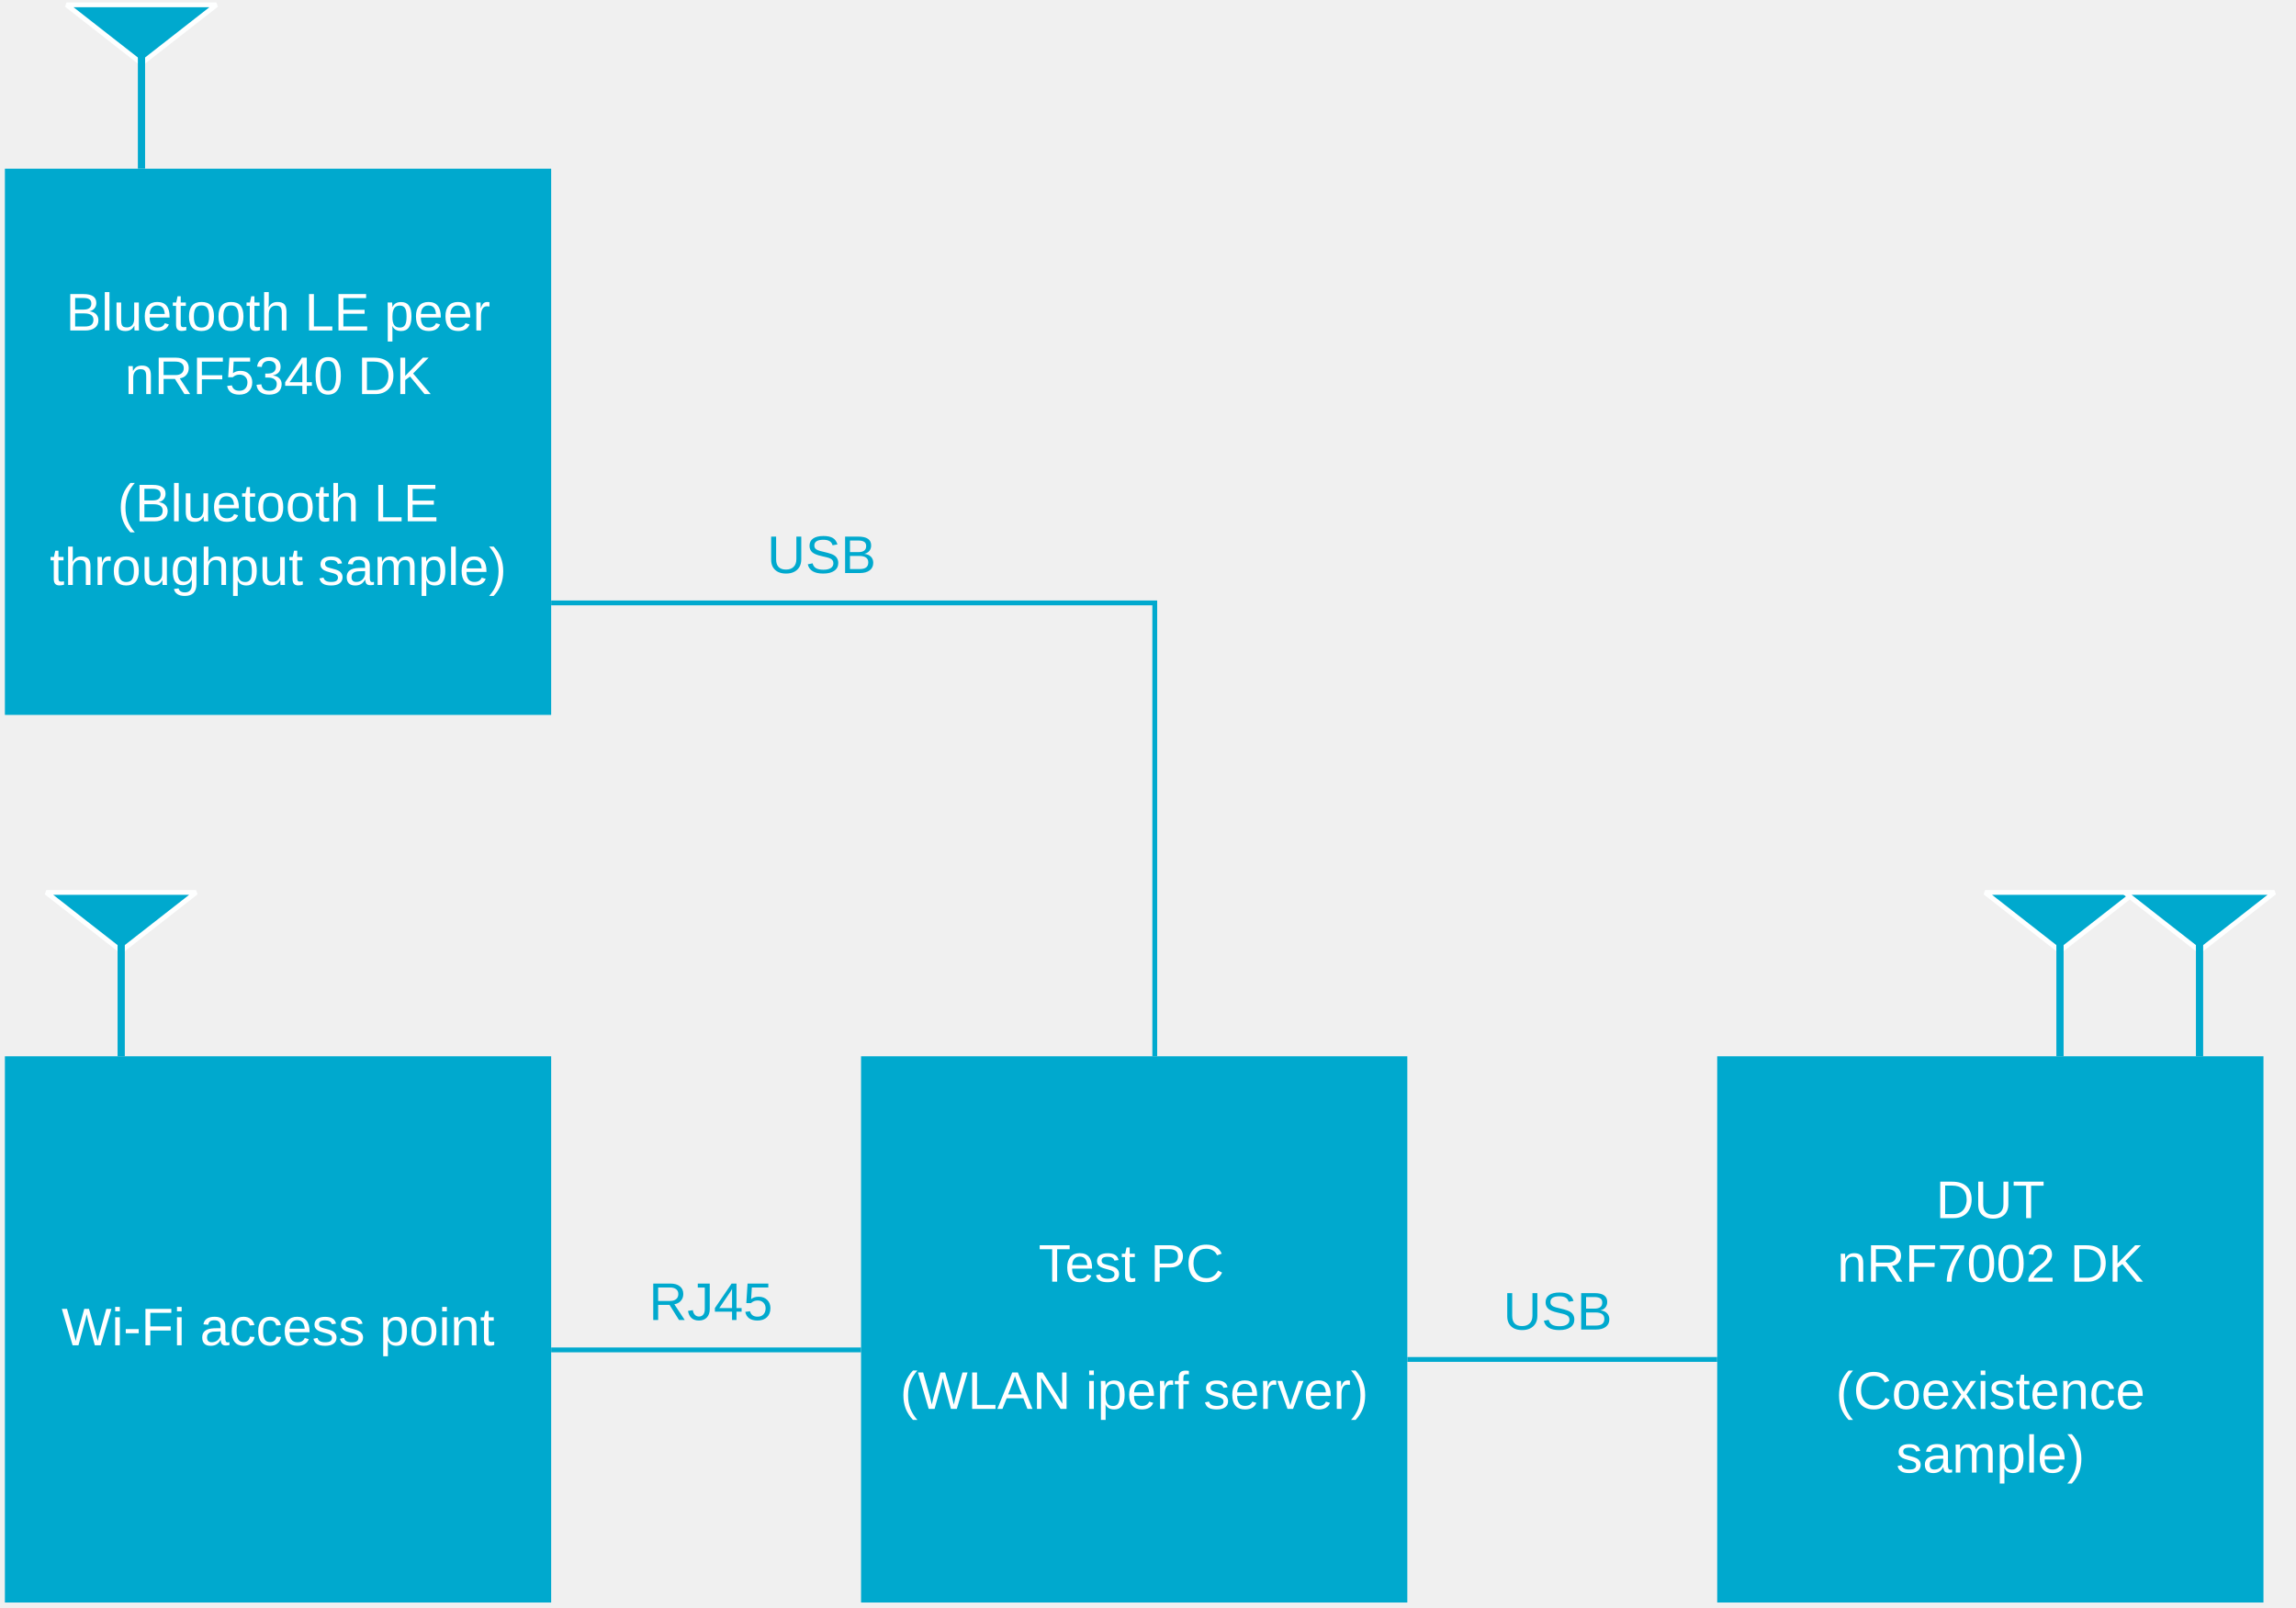
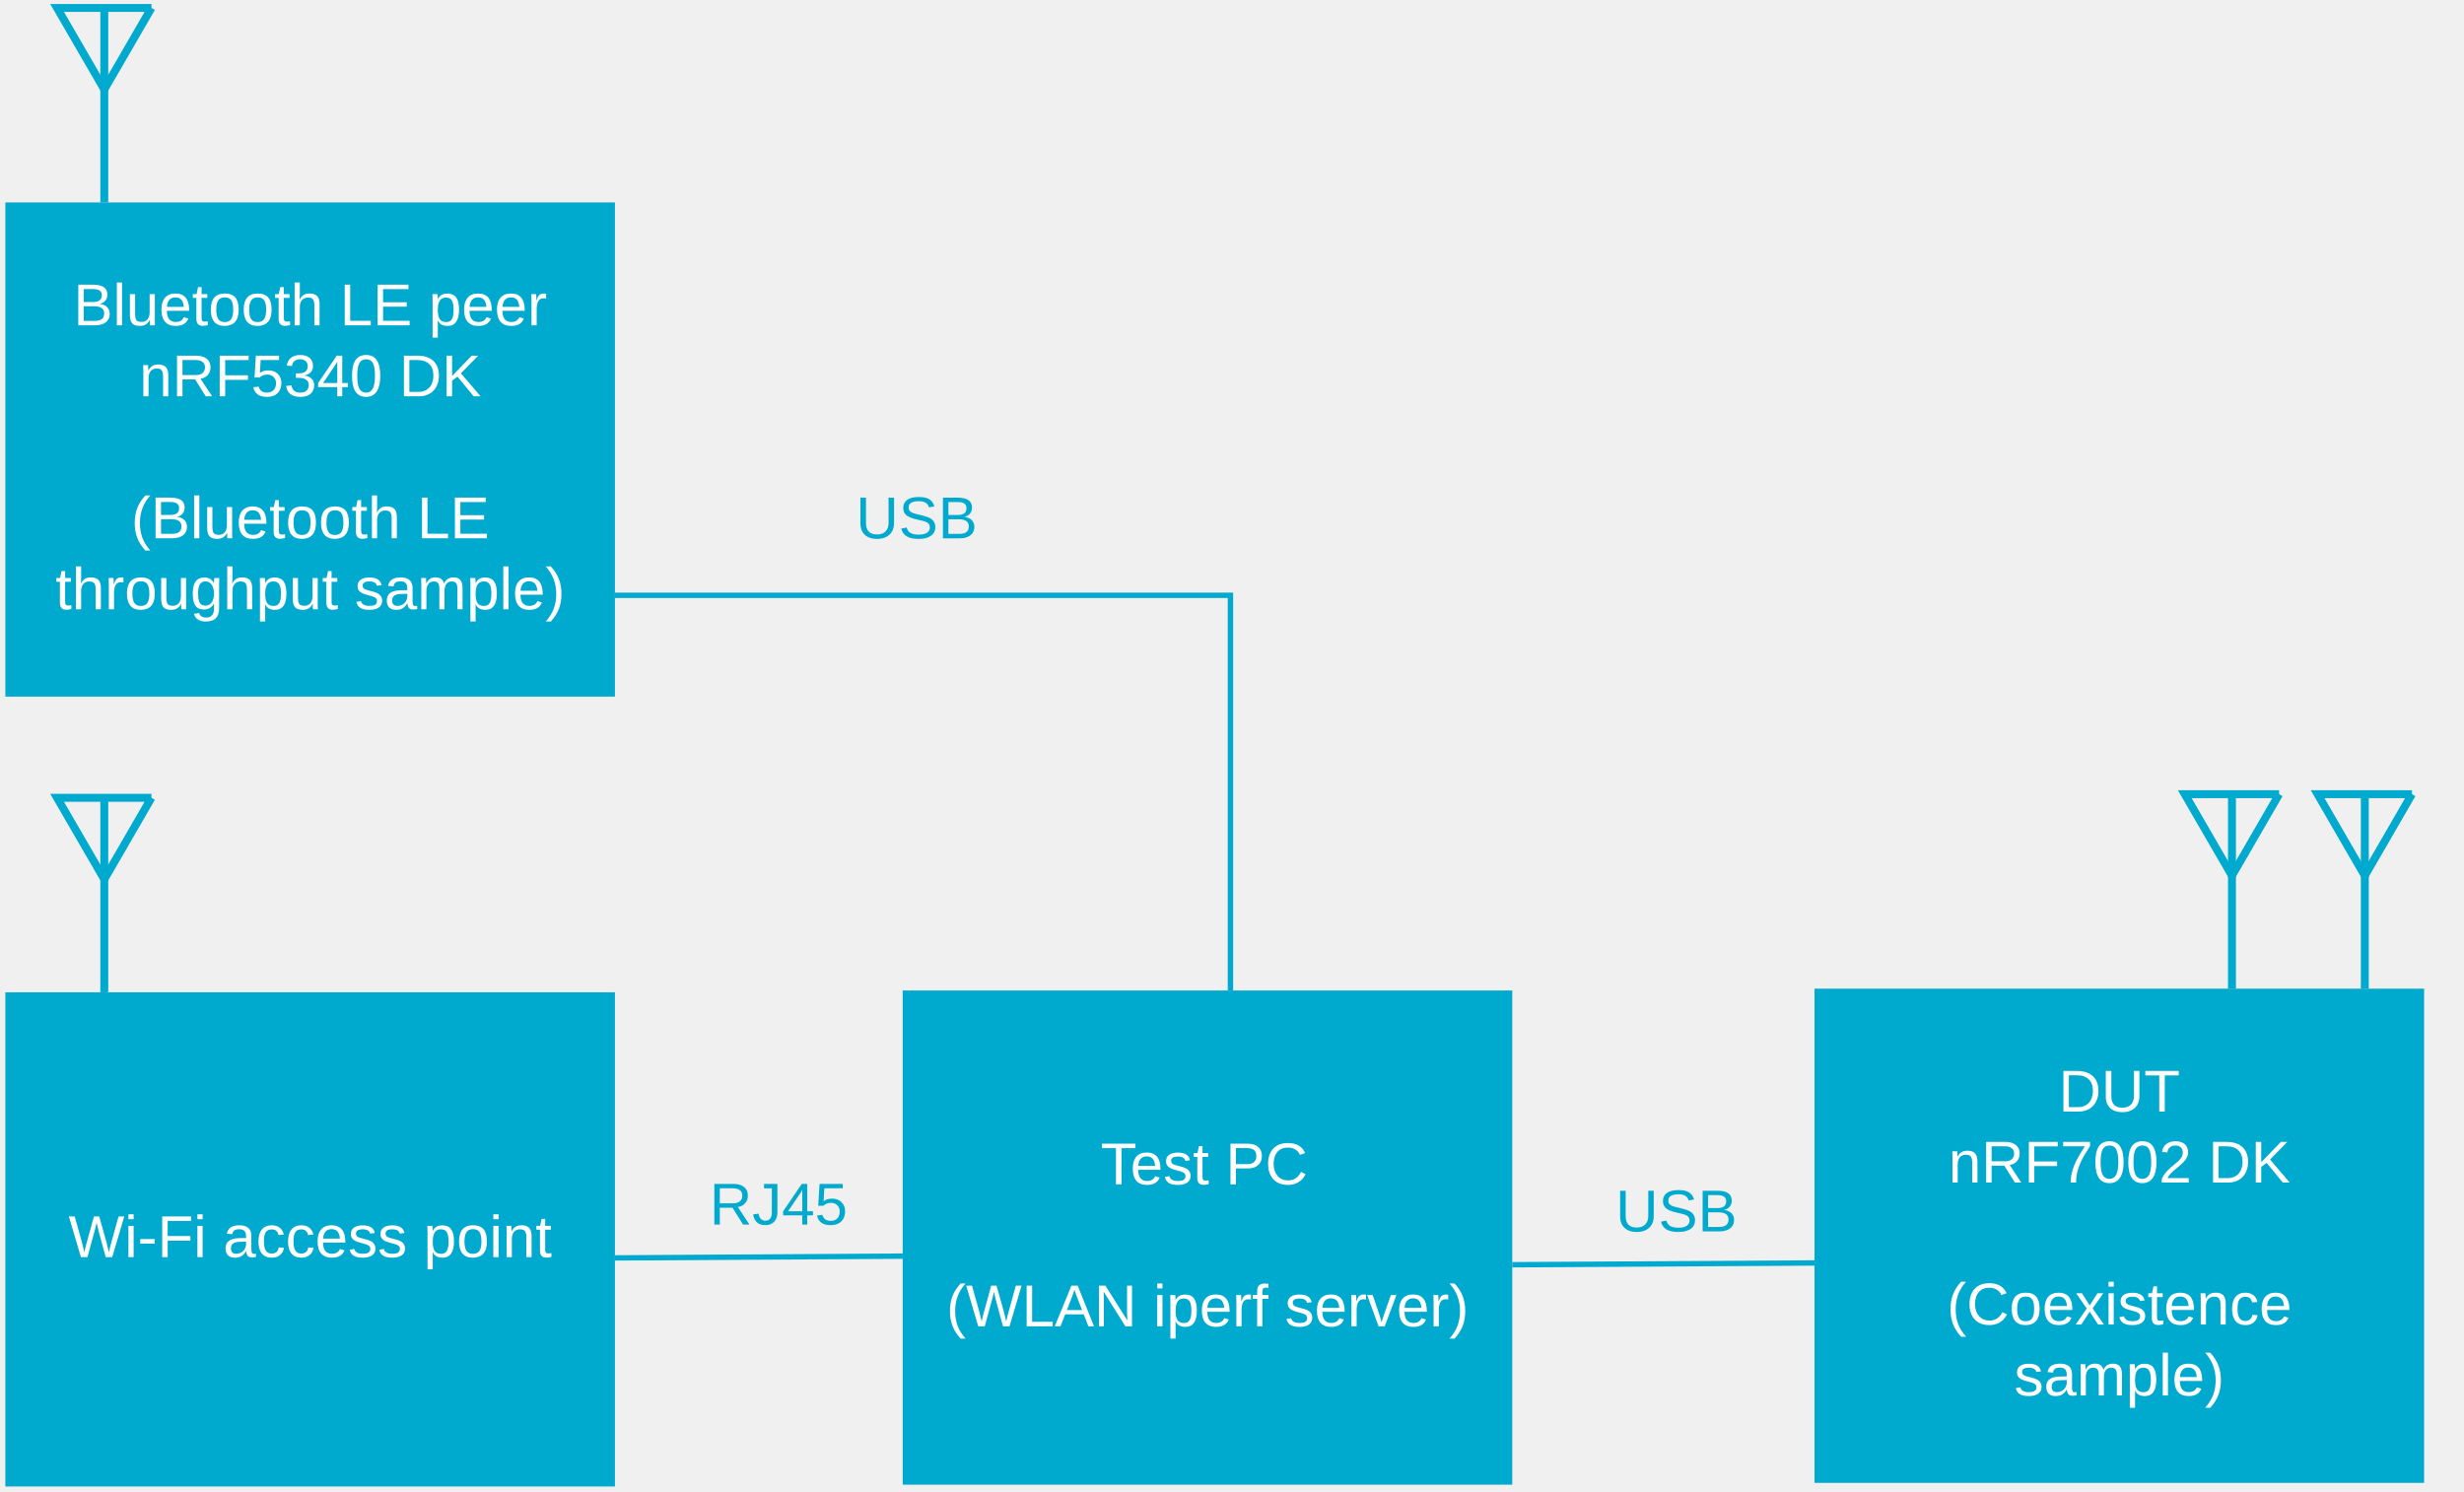
- <svg xmlns="http://www.w3.org/2000/svg" width="6.619in" height="4.634in" viewBox="0 0 476.543 333.654" xml:space="preserve" color-interpolation-filters="sRGB" class="st9">
+ <svg xmlns="http://www.w3.org/2000/svg" width="6.366in" height="3.855in" viewBox="0 0 458.333 277.532" xml:space="preserve" color-interpolation-filters="sRGB" class="st8">
  <style type="text/css">
	
		.st1 {fill:#00a9ce;stroke:none;stroke-width:1}
		.st2 {fill:#ffffff;font-family:Arial;font-size:0.917em}
		.st3 {font-size:1em}
- 		.st4 {fill:#00a9ce;stroke:#feffff;stroke-width:1}
- 		.st5 {stroke:#00a9ce;stroke-linecap:butt;stroke-width:1.5}
- 		.st6 {stroke:#00a9ce;stroke-linecap:butt;stroke-width:1}
- 		.st7 {fill:none;stroke:none;stroke-width:1}
- 		.st8 {fill:#00a9ce;font-family:Arial;font-size:0.917em}
- 		.st9 {fill:none;fill-rule:evenodd;font-size:12px;overflow:visible;stroke-linecap:square;stroke-miterlimit:3}
+ 		.st4 {stroke:#00a9ce;stroke-linecap:butt;stroke-width:1}
+ 		.st5 {fill:none;stroke:none;stroke-width:1}
+ 		.st6 {fill:#00a9ce;font-family:Arial;font-size:0.917em}
+ 		.st7 {stroke:#00a9ce;stroke-linecap:butt;stroke-width:1.474}
+ 		.st8 {fill:none;fill-rule:evenodd;font-size:12px;overflow:visible;stroke-linecap:square;stroke-miterlimit:3}
	
	</style>
  <g>
-     <g id="shape5-1" transform="translate(1,-185.252)">
-       <rect x="0" y="220.268" width="113.386" height="113.386" class="st1" />
-       <text x="12.66" y="253.86" class="st2">Bluetooth LE peer <tspan x="24.9" dy="1.2em" class="st3">nRF5340 DK  </tspan>
-         <tspan x="23.37" dy="2.4em" class="st3">(Bluetooth LE </tspan>
-         <tspan x="9.3" dy="1.2em" class="st3">throughput sample)</tspan>
-       </text>
-     </g>
-     <g id="shape6-7" transform="translate(1,-1)">
-       <rect x="0" y="220.268" width="113.386" height="113.386" class="st1" />
-       <text x="11.77" y="280.26" class="st2">Wi-Fi access point</text>
-     </g>
-     <g id="shape7-10" transform="translate(178.71,-1)">
-       <rect x="0" y="220.268" width="113.386" height="113.386" class="st1" />
-       <text x="36.83" y="267.06" class="st2">Test PC  <tspan x="8.1" dy="2.4em" class="st3">(WLAN iperf server)</tspan>
-       </text>
-     </g>
-     <g id="shape8-14" transform="translate(356.421,-1)">
-       <rect x="0" y="220.268" width="113.386" height="113.386" class="st1" />
-       <text x="45.39" y="253.86" class="st2">DUT <tspan x="24.9" dy="1.2em" class="st3">nRF7002 DK  </tspan>
-         <tspan x="24.6" dy="2.4em" class="st3">(Coexistence </tspan>
-         <tspan x="37.13" dy="1.2em" class="st3">sample)</tspan>
-       </text>
-     </g>
-     <g id="group13-20" transform="translate(13.7968,-298.638)">
-       <g id="shape9-21" transform="translate(31.0993,633.291) rotate(180)">
-         <path d="M31.1 333.65 L15.55 321.5 L0 333.65 L31.1 333.65 Z" class="st4" />
+     <g id="group35-1" transform="translate(1,-1)">
+       <g id="shape5-2" transform="translate(-3.19744E-14,-146.943)">
+         <rect x="0" y="185.595" width="113.386" height="91.937" class="st1" />
+         <text x="12.66" y="208.46" class="st2">Bluetooth LE peer <tspan x="24.9" dy="1.2em" class="st3">nRF5340 DK  </tspan>
+           <tspan x="23.37" dy="2.4em" class="st3">(Bluetooth LE </tspan>
+           <tspan x="9.3" dy="1.2em" class="st3">throughput sample)</tspan>
+         </text>
      </g>
-       <g id="shape12-23" transform="translate(8.46305,-24.297)">
-         <path d="M7.09 333.65 L7.09 357.95" class="st5" />
+       <g id="shape6-8">
+         <rect x="0" y="185.595" width="113.386" height="91.937" class="st1" />
+         <text x="11.77" y="234.86" class="st2">Wi-Fi access point</text>
      </g>
-     </g>
-     <g id="group14-26" transform="translate(9.58572,-114.386)">
-       <g id="shape15-27" transform="translate(31.0993,633.291) rotate(180)">
-         <path d="M31.1 333.65 L15.55 321.5 L0 333.65 L31.1 333.65 Z" class="st4" />
+       <g id="shape7-11" transform="translate(166.912,-0.337458)">
+         <rect x="0" y="185.595" width="113.386" height="91.937" class="st1" />
+         <text x="36.83" y="221.66" class="st2">Test PC  <tspan x="8.1" dy="2.4em" class="st3">(WLAN iperf server)</tspan>
+         </text>
      </g>
-       <g id="shape16-29" transform="translate(8.46305,-24.297)">
-         <path d="M7.09 333.65 L7.09 357.95" class="st5" />
+       <g id="shape8-15" transform="translate(336.523,-0.674916)">
+         <rect x="0" y="185.595" width="113.386" height="91.937" class="st1" />
+         <text x="45.39" y="208.46" class="st2">DUT <tspan x="24.9" dy="1.2em" class="st3">nRF7002 DK  </tspan>
+           <tspan x="24.6" dy="2.4em" class="st3">(Coexistence </tspan>
+           <tspan x="37.13" dy="1.2em" class="st3">sample)</tspan>
+         </text>
      </g>
-     </g>
-     <g id="group17-32" transform="translate(412.024,-114.386)">
-       <g id="shape18-33" transform="translate(31.0993,633.291) rotate(180)">
-         <path d="M31.1 333.65 L15.55 321.5 L0 333.65 L31.1 333.65 Z" class="st4" />
+       <g id="shape24-21" transform="translate(113.386,-165.79)">
+         <path d="M0 277.53 L114.49 277.53 L114.49 351.05" class="st4" />
      </g>
-       <g id="shape19-35" transform="translate(22.6363,-24.297)">
-         <path d="M-7.09 333.65 L-7.09 357.95" class="st5" />
+       <g id="shape25-24" transform="translate(144.567,-170.187)">
+         <rect x="0" y="258.532" width="49.89" height="19" class="st5" />
+         <text x="13.64" y="271.33" class="st6">USB</text>
      </g>
-     </g>
-     <g id="group20-38" transform="translate(440.993,-114.386)">
-       <g id="shape21-39" transform="translate(31.0993,633.291) rotate(180)">
-         <path d="M31.1 333.65 L15.55 321.5 L0 333.65 L31.1 333.65 Z" class="st4" />
+       <g id="shape27-27" transform="translate(113.386,-35.603)">
+         <path d="M0 270.61 L53.53 270.28" class="st4" />
      </g>
-       <g id="shape22-41" transform="translate(22.6363,-24.297)">
-         <path d="M-7.09 333.65 L-7.09 357.95" class="st5" />
+       <g id="shape28-30" transform="translate(280.298,-34.3315)">
+         <path d="M0 270.61 L56.23 270.28" class="st4" />
      </g>
-     </g>
-     <g id="shape24-44" transform="translate(114.386,-208.496)">
-       <path d="M0 333.65 L125.29 333.65 L125.29 427.76" class="st6" />
-     </g>
-     <g id="shape25-47" transform="translate(145.567,-208.496)">
-       <rect x="0" y="314.654" width="49.89" height="19" class="st7" />
-       <text x="13.64" y="327.45" class="st8">USB</text>
-     </g>
-     <g id="shape27-50" transform="translate(114.386,-46.3543)">
-       <path d="M0 326.57 L64.32 326.57" class="st6" />
-     </g>
-     <g id="shape28-53" transform="translate(292.096,-44.3701)">
-       <path d="M0 326.57 L64.32 326.57" class="st6" />
-     </g>
-     <g id="shape29-56" transform="translate(298.354,-51.4567)">
-       <rect x="0" y="314.654" width="49.89" height="19" class="st7" />
-       <text x="13.64" y="327.45" class="st8">USB</text>
-     </g>
-     <g id="shape30-59" transform="translate(122.563,-53.441)">
-       <rect x="0" y="314.654" width="49.89" height="19" class="st7" />
-       <text x="12.11" y="327.45" class="st8">RJ45</text>
+       <g id="shape29-33" transform="translate(285.881,-41.2494)">
+         <rect x="0" y="258.532" width="49.89" height="19" class="st5" />
+         <text x="13.64" y="271.33" class="st6">USB</text>
+       </g>
+       <g id="shape30-36" transform="translate(118.863,-42.5209)">
+         <rect x="0" y="258.532" width="49.89" height="19" class="st5" />
+         <text x="12.11" y="271.33" class="st6">RJ45</text>
+       </g>
+       <g id="shape31-39" transform="translate(-2.79776E-14,-238.88)">
+         <path d="M18.4 241.35 L18.4 256.51 L18.4 277.53" class="st7" />
+         <path d="M27.17 241.35 L9.62 241.35 L18.4 256.51 L27.17 241.35" class="st7" />
+       </g>
+       <g id="shape32-43" transform="translate(-2.79776E-14,-91.937)">
+         <path d="M18.4 241.35 L18.4 256.51 L18.4 277.53" class="st7" />
+         <path d="M27.17 241.35 L9.62 241.35 L18.4 256.51 L27.17 241.35" class="st7" />
+       </g>
+       <g id="shape33-47" transform="translate(395.771,-92.6119)">
+         <path d="M18.4 241.35 L18.4 256.51 L18.4 277.53" class="st7" />
+         <path d="M27.17 241.35 L9.62 241.35 L18.4 256.51 L27.17 241.35" class="st7" />
+       </g>
+       <g id="shape34-51" transform="translate(420.483,-92.6119)">
+         <path d="M18.4 241.35 L18.4 256.51 L18.4 277.53" class="st7" />
+         <path d="M27.17 241.35 L9.62 241.35 L18.4 256.51 L27.17 241.35" class="st7" />
+       </g>
    </g>
  </g>
</svg>
